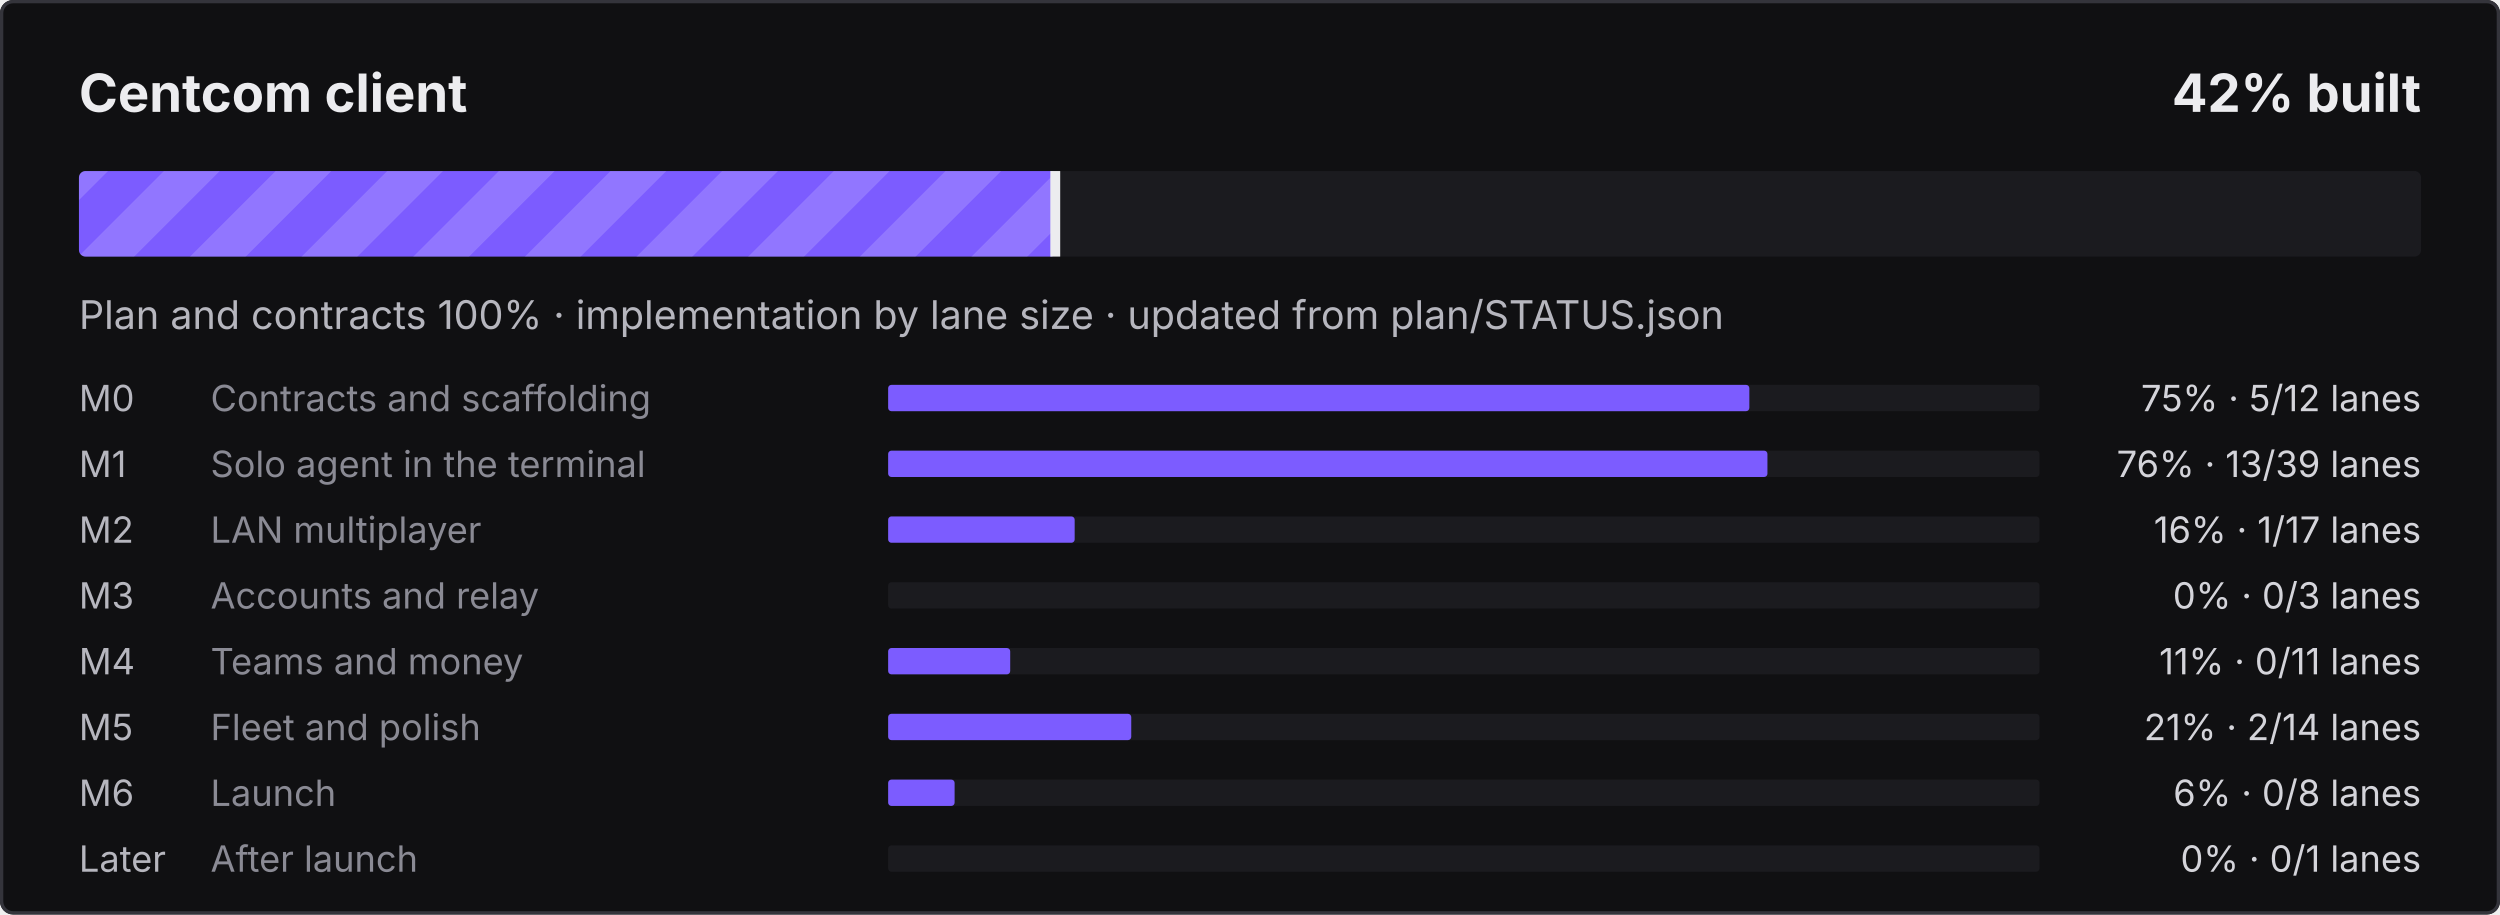
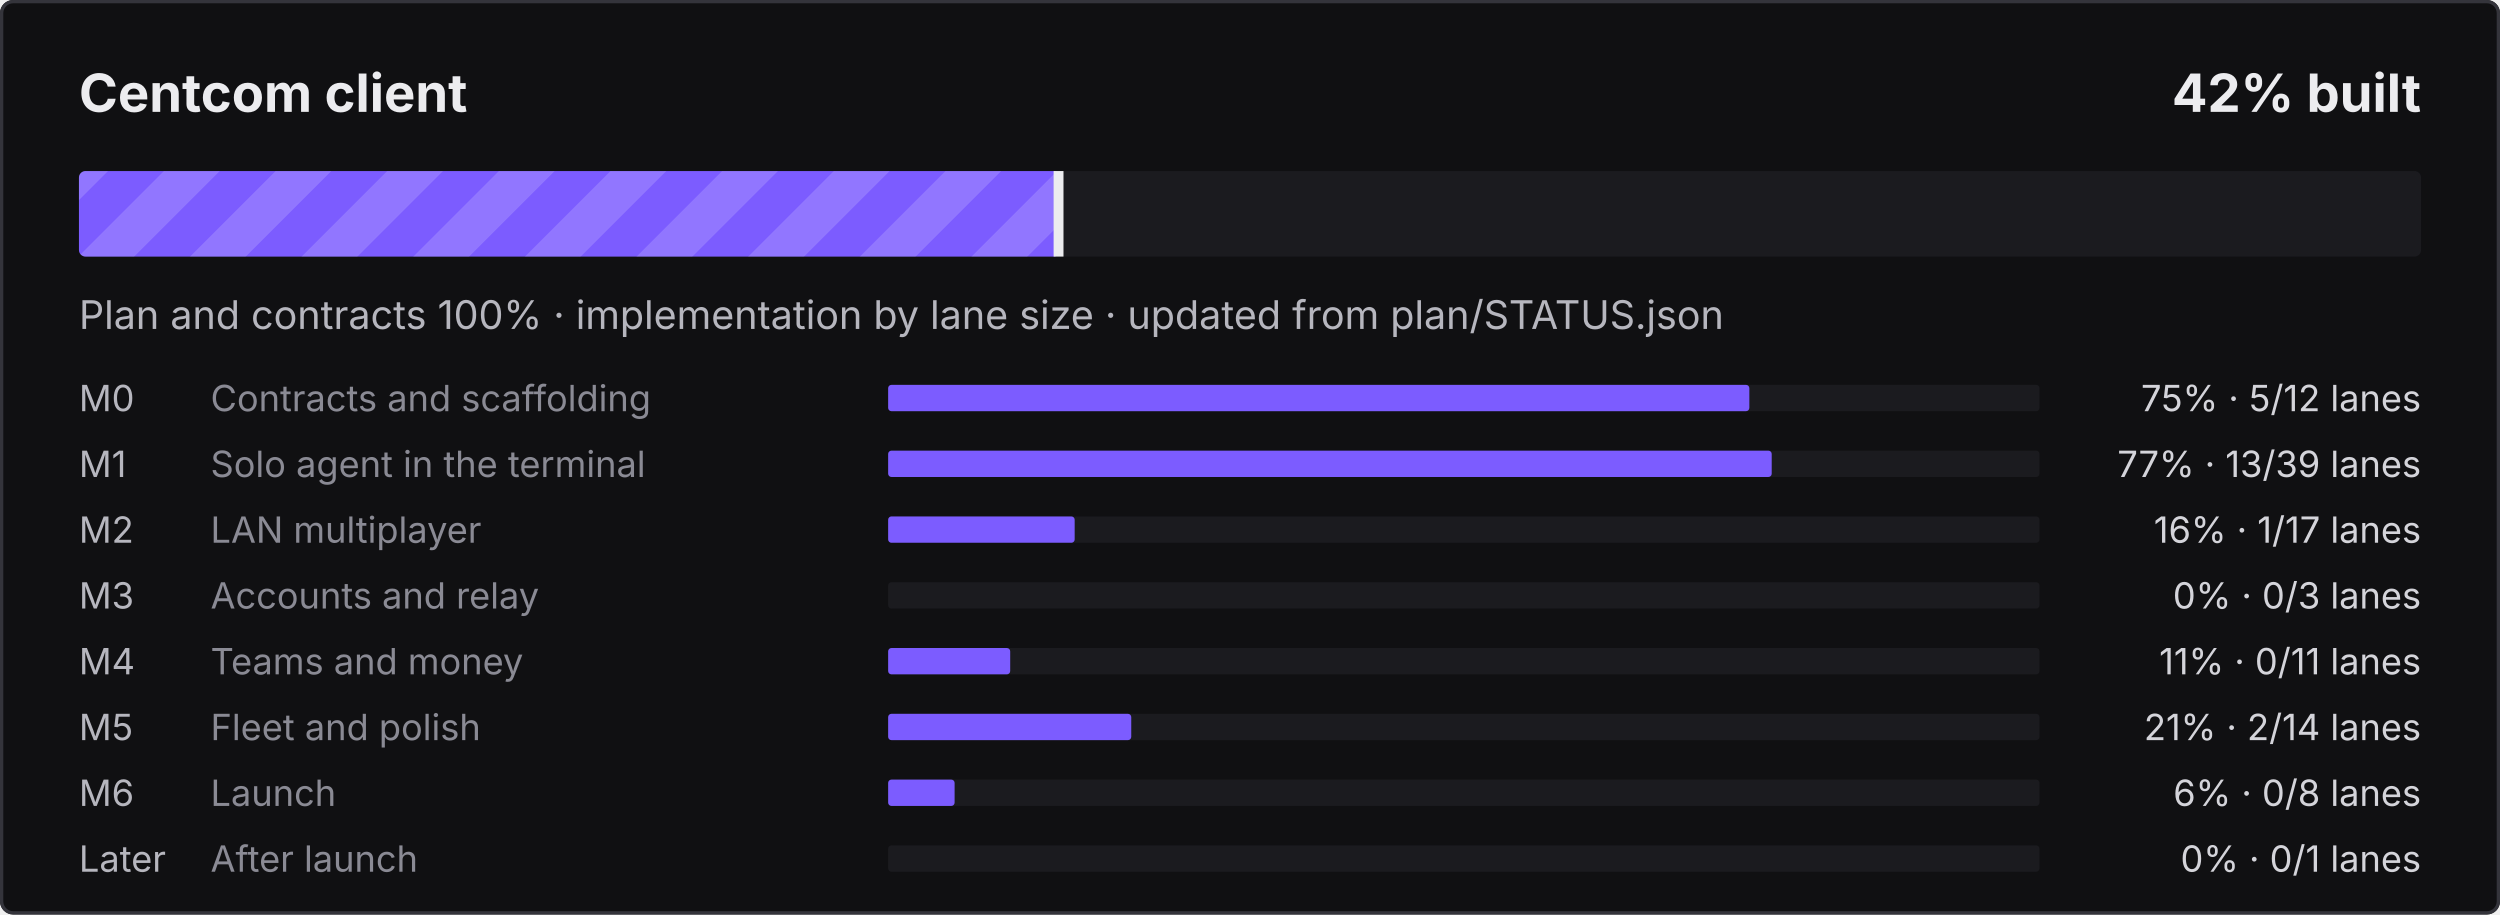
<svg xmlns="http://www.w3.org/2000/svg" width="760" height="278" viewBox="0 0 760 278" role="img" aria-label="Centcom client: 42% built">
  <defs>
    <pattern id="s" width="24" height="24" patternUnits="userSpaceOnUse" patternTransform="rotate(45)">
      <rect width="12" height="24" fill="#fff" fill-opacity=".16" />
    </pattern>
    <clipPath id="c">
      <rect x="24" y="52" width="712" height="26" rx="2" />
    </clipPath>
  </defs>
  <style>@keyframes mv{to{transform:translateX(24px)}}
.st{animation:mv .9s linear infinite}text{font-family:ui-sans-serif,system-ui,-apple-system,"Segoe UI",sans-serif}
@media (prefers-reduced-motion:reduce){.st{animation:none}}</style>
  <rect width="760" height="278" rx="4" fill="#101012" />
  <rect x=".5" y=".5" width="759" height="277" rx="3.5" fill="none" stroke="#34343B" />
  <text x="24" y="34" fill="#ECECEF" font-size="16" font-weight="700">Centcom client</text>
  <text x="736" y="34" fill="#ECECEF" font-size="16" font-weight="700" text-anchor="end">42% built</text>
  <rect x="24" y="52" width="712" height="26" rx="2" fill="#1B1B1F" />
  <clipPath id="cf">
-     <rect x="24" y="52" width="297.3" height="26" rx="2" />
+     <rect x="24" y="52" width="298.3" height="26" rx="2" />
  </clipPath>
  <g clip-path="url(#cf)">
-     <rect x="24" y="52" width="297.3" height="26" fill="#7C5CFF" />
-     <rect x="0" y="52" width="345.3" height="26" fill="url(#s)" class="st" />
+     <rect x="24" y="52" width="298.3" height="26" fill="#7C5CFF" />
+     <rect x="0" y="52" width="346.3" height="26" fill="url(#s)" class="st" />
  </g>
-   <rect x="319.3" y="52" width="3" height="26" fill="#ECECEF" />
+   <rect x="320.3" y="52" width="3" height="26" fill="#ECECEF" />
  <text x="24" y="100" fill="#B6B6BE" font-size="12">Plan and contracts 100% · implementation by lane size · updated from plan/STATUS.json</text>
  <text x="24" y="125" fill="#B6B6BE" font-size="11">M0</text>
  <text x="64" y="125" fill="#8A8A94" font-size="11">Contracts and scaffolding</text>
  <rect x="270" y="117" width="350" height="8" rx="1" fill="#1B1B1F" />
  <rect x="270" y="117" width="261.8" height="8" rx="1" fill="#7C5CFF" />
  <text x="736" y="125" fill="#D4D4DA" font-size="11" text-anchor="end">75% · 5/12 lanes</text>
  <text x="24" y="145" fill="#B6B6BE" font-size="11">M1</text>
  <text x="64" y="145" fill="#8A8A94" font-size="11">Solo agent in the terminal</text>
  <rect x="270" y="137" width="350" height="8" rx="1" fill="#1B1B1F" />
-   <rect x="270" y="137" width="267.3" height="8" rx="1" fill="#7C5CFF" />
-   <text x="736" y="145" fill="#D4D4DA" font-size="11" text-anchor="end">76% · 13/39 lanes</text>
+   <rect x="270" y="137" width="268.6" height="8" rx="1" fill="#7C5CFF" />
+   <text x="736" y="145" fill="#D4D4DA" font-size="11" text-anchor="end">77% · 13/39 lanes</text>
  <text x="24" y="165" fill="#B6B6BE" font-size="11">M2</text>
  <text x="64" y="165" fill="#8A8A94" font-size="11">LAN multiplayer</text>
  <rect x="270" y="157" width="350" height="8" rx="1" fill="#1B1B1F" />
  <rect x="270" y="157" width="56.7" height="8" rx="1" fill="#7C5CFF" />
  <text x="736" y="165" fill="#D4D4DA" font-size="11" text-anchor="end">16% · 1/17 lanes</text>
  <text x="24" y="185" fill="#B6B6BE" font-size="11">M3</text>
  <text x="64" y="185" fill="#8A8A94" font-size="11">Accounts and relay</text>
  <rect x="270" y="177" width="350" height="8" rx="1" fill="#1B1B1F" />
  <text x="736" y="185" fill="#D4D4DA" font-size="11" text-anchor="end">0% · 0/3 lanes</text>
  <text x="24" y="205" fill="#B6B6BE" font-size="11">M4</text>
  <text x="64" y="205" fill="#8A8A94" font-size="11">Teams and money</text>
  <rect x="270" y="197" width="350" height="8" rx="1" fill="#1B1B1F" />
  <rect x="270" y="197" width="37.1" height="8" rx="1" fill="#7C5CFF" />
  <text x="736" y="205" fill="#D4D4DA" font-size="11" text-anchor="end">11% · 0/11 lanes</text>
  <text x="24" y="225" fill="#B6B6BE" font-size="11">M5</text>
  <text x="64" y="225" fill="#8A8A94" font-size="11">Fleet and polish</text>
  <rect x="270" y="217" width="350" height="8" rx="1" fill="#1B1B1F" />
  <rect x="270" y="217" width="73.9" height="8" rx="1" fill="#7C5CFF" />
  <text x="736" y="225" fill="#D4D4DA" font-size="11" text-anchor="end">21% · 2/14 lanes</text>
  <text x="24" y="245" fill="#B6B6BE" font-size="11">M6</text>
  <text x="64" y="245" fill="#8A8A94" font-size="11">Launch</text>
  <rect x="270" y="237" width="350" height="8" rx="1" fill="#1B1B1F" />
  <rect x="270" y="237" width="20.2" height="8" rx="1" fill="#7C5CFF" />
  <text x="736" y="245" fill="#D4D4DA" font-size="11" text-anchor="end">6% · 0/8 lanes</text>
  <text x="24" y="265" fill="#B6B6BE" font-size="11">Later</text>
  <text x="64" y="265" fill="#8A8A94" font-size="11">After launch</text>
  <rect x="270" y="257" width="350" height="8" rx="1" fill="#1B1B1F" />
  <text x="736" y="265" fill="#D4D4DA" font-size="11" text-anchor="end">0% · 0/1 lanes</text>
</svg>
